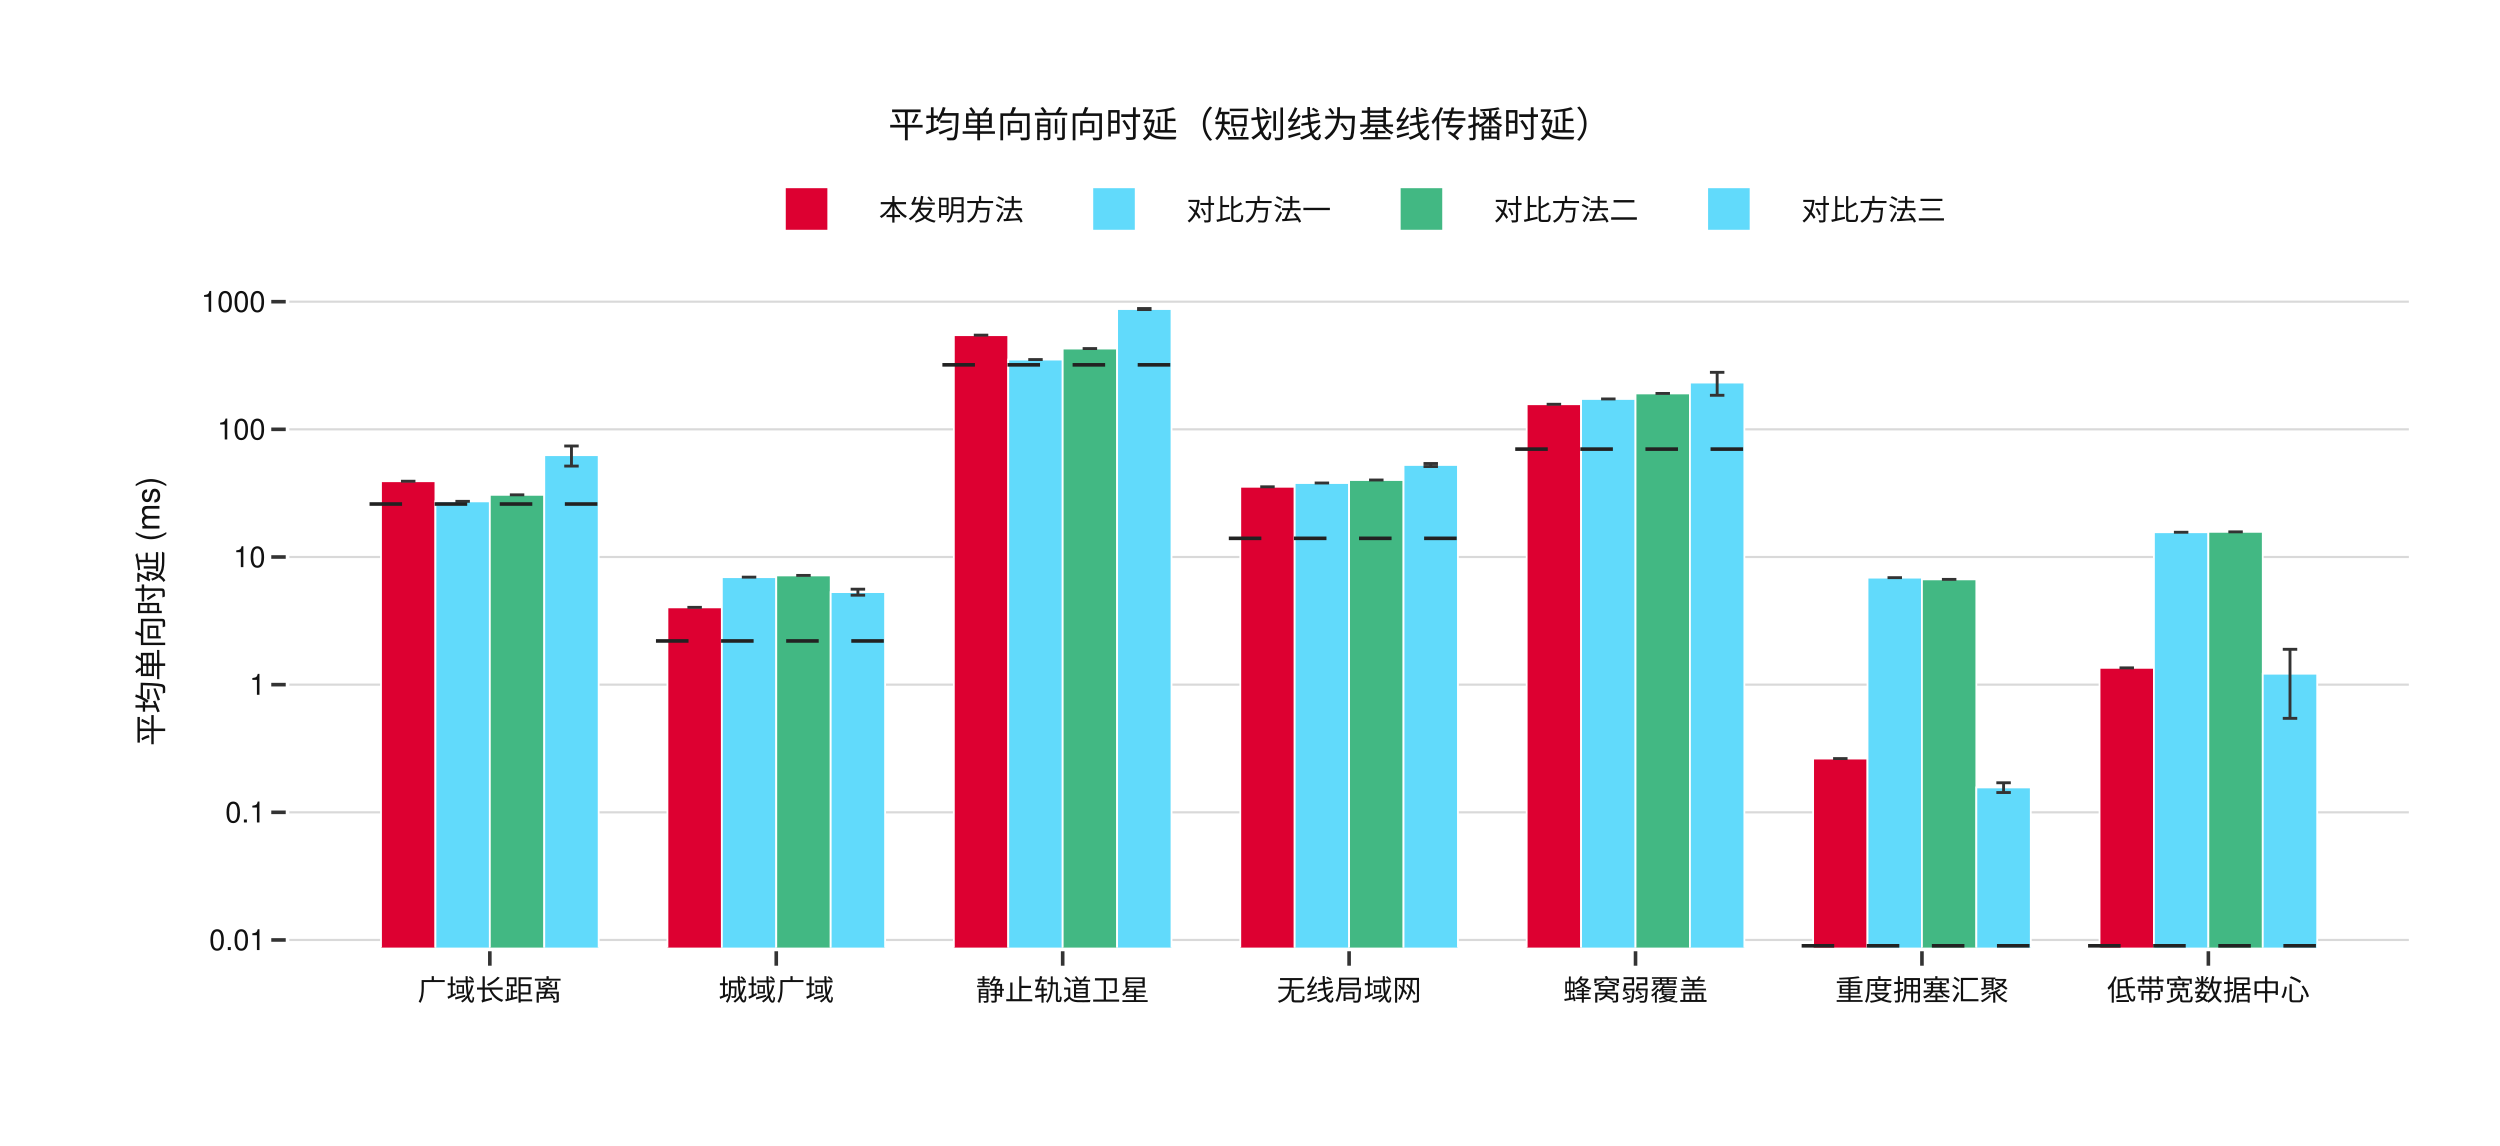
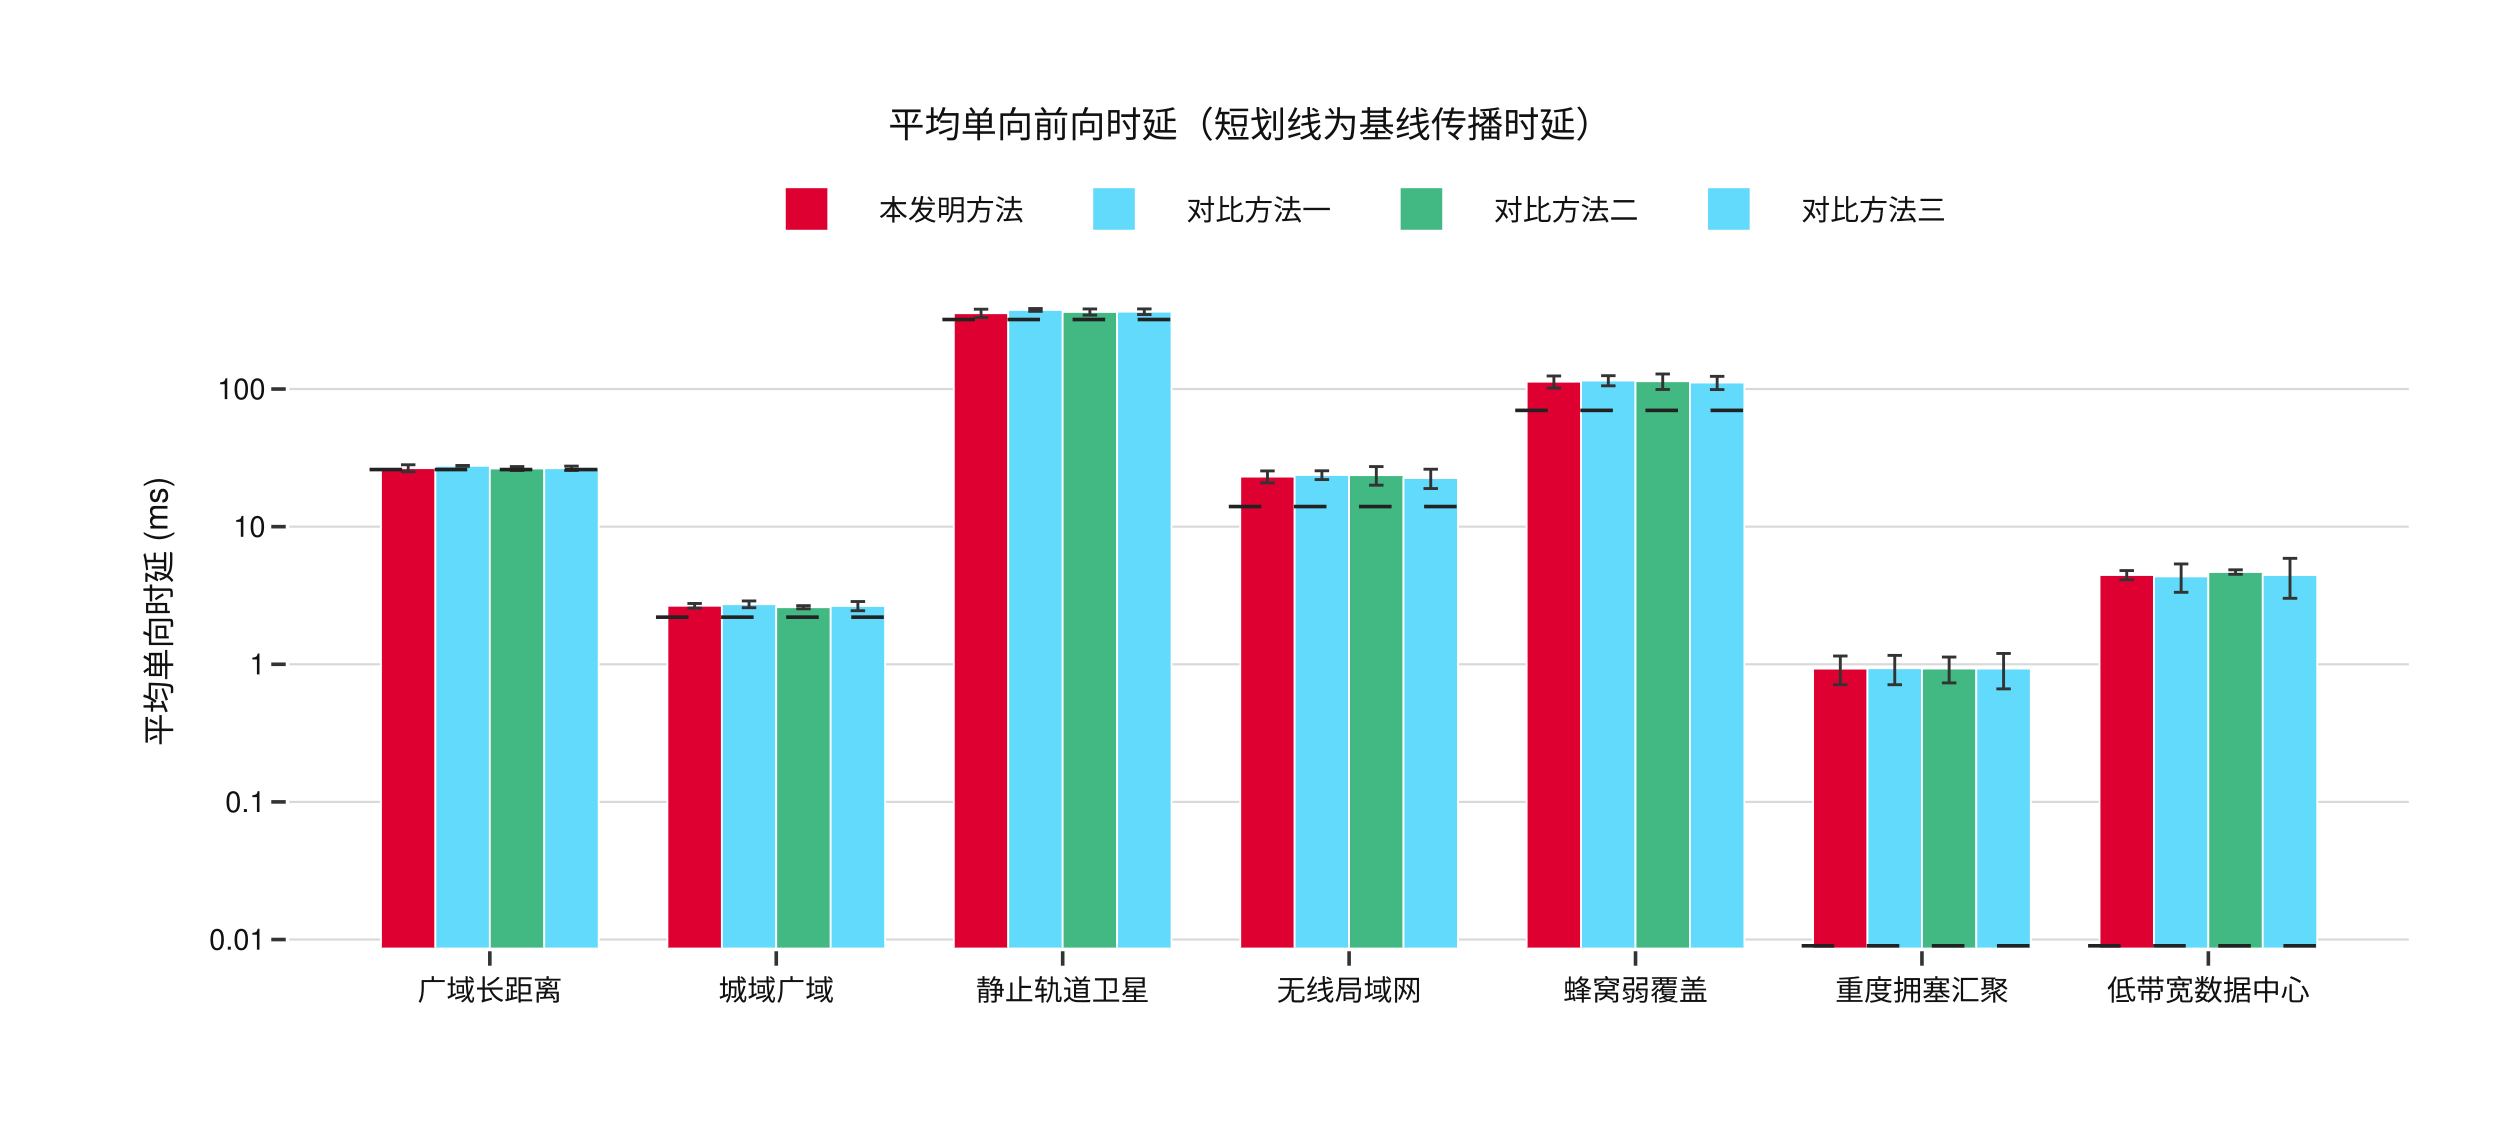
<svg xmlns="http://www.w3.org/2000/svg" class="main-svg" width="691.2pt" height="316.8pt" viewBox="0 0 691.2 316.8" style="">
  <rect x="0" y="0" width="691.2" height="316.8" style="fill: rgb(255, 255, 255); fill-opacity: 1;" />
-   <defs id="defs-b40670">
+   <defs id="defs-16327b">
    <g class="clips">
-       <clipPath id="clipb40670xyplot" class="plotclip">
+       <clipPath id="clip16327bxyplot" class="plotclip">
        <rect width="586" height="186" />
      </clipPath>
-       <clipPath class="axesclip" id="clipb40670x">
+       <clipPath class="axesclip" id="clip16327bx">
        <rect x="80" y="0" width="586" height="316.8" />
      </clipPath>
-       <clipPath class="axesclip" id="clipb40670y">
+       <clipPath class="axesclip" id="clip16327by">
        <rect x="0" y="76" width="691.2" height="186" />
      </clipPath>
-       <clipPath class="axesclip" id="clipb40670xy">
+       <clipPath class="axesclip" id="clip16327bxy">
        <rect x="80" y="76" width="586" height="186" />
      </clipPath>
    </g>
    <g class="gradients" />
    <g class="patterns" />
  </defs>
  <g class="bglayer" />
  <g class="layer-below">
    <g class="imagelayer" />
    <g class="shapelayer" />
  </g>
  <g class="cartesianlayer">
    <g class="subplot xy">
      <g class="layer-subplot">
        <g class="shapelayer" />
        <g class="imagelayer" />
      </g>
      <g class="minor-gridlayer">
        <g class="x" />
        <g class="y" />
      </g>
      <g class="gridlayer">
        <g class="x" />
        <g class="y">
-           <path class="ygrid crisp" transform="translate(0,259.88)" d="M80,0h586" style="stroke: rgb(217, 217, 217); stroke-opacity: 1; stroke-width: 0.6px;" />
-           <path class="ygrid crisp" transform="translate(0,224.59)" d="M80,0h586" style="stroke: rgb(217, 217, 217); stroke-opacity: 1; stroke-width: 0.6px;" />
-           <path class="ygrid crisp" transform="translate(0,189.29)" d="M80,0h586" style="stroke: rgb(217, 217, 217); stroke-opacity: 1; stroke-width: 0.6px;" />
-           <path class="ygrid crisp" transform="translate(0,154)" d="M80,0h586" style="stroke: rgb(217, 217, 217); stroke-opacity: 1; stroke-width: 0.6px;" />
-           <path class="ygrid crisp" transform="translate(0,118.7)" d="M80,0h586" style="stroke: rgb(217, 217, 217); stroke-opacity: 1; stroke-width: 0.6px;" />
-           <path class="ygrid crisp" transform="translate(0,83.41)" d="M80,0h586" style="stroke: rgb(217, 217, 217); stroke-opacity: 1; stroke-width: 0.6px;" />
+           <path class="ygrid crisp" transform="translate(0,259.76)" d="M80,0h586" style="stroke: rgb(217, 217, 217); stroke-opacity: 1; stroke-width: 0.6px;" />
+           <path class="ygrid crisp" transform="translate(0,221.71)" d="M80,0h586" style="stroke: rgb(217, 217, 217); stroke-opacity: 1; stroke-width: 0.6px;" />
+           <path class="ygrid crisp" transform="translate(0,183.66)" d="M80,0h586" style="stroke: rgb(217, 217, 217); stroke-opacity: 1; stroke-width: 0.6px;" />
+           <path class="ygrid crisp" transform="translate(0,145.61)" d="M80,0h586" style="stroke: rgb(217, 217, 217); stroke-opacity: 1; stroke-width: 0.6px;" />
+           <path class="ygrid crisp" transform="translate(0,107.56)" d="M80,0h586" style="stroke: rgb(217, 217, 217); stroke-opacity: 1; stroke-width: 0.6px;" />
        </g>
      </g>
      <g class="zerolinelayer" />
      <g class="layer-between">
        <g class="shapelayer" />
        <g class="imagelayer" />
      </g>
      <path class="xlines-below" />
      <path class="ylines-below" />
      <g class="overlines-below" />
      <g class="xaxislayer-below" />
      <g class="yaxislayer-below" />
      <g class="overaxes-below" />
      <g class="overplot">
-         <g class="xy" transform="translate(80,76)" clip-path="url(#clipb40670xyplot)">
+         <g class="xy" transform="translate(80,76)" clip-path="url(#clip16327bxyplot)">
          <g class="barlayer mlayer">
            <g class="trace bars" style="opacity: 1;">
              <g class="points">
                <g class="point">
-                   <path d="M25.34,1953V57.05H40.39V1953Z" style="vector-effect: none; opacity: 1; stroke-width: 0.5px; fill: rgb(221, 0, 49); fill-opacity: 1; stroke: rgb(255, 255, 255); stroke-opacity: 1;" />
-                 </g>
-                 <g class="point">
-                   <path d="M104.53,1953V91.92H119.58V1953Z" style="vector-effect: none; opacity: 1; stroke-width: 0.5px; fill: rgb(221, 0, 49); fill-opacity: 1; stroke: rgb(255, 255, 255); stroke-opacity: 1;" />
-                 </g>
-                 <g class="point">
-                   <path d="M183.72,1953V16.66H198.76V1953Z" style="vector-effect: none; opacity: 1; stroke-width: 0.5px; fill: rgb(221, 0, 49); fill-opacity: 1; stroke: rgb(255, 255, 255); stroke-opacity: 1;" />
-                 </g>
-                 <g class="point">
-                   <path d="M262.91,1953V58.59H277.95V1953Z" style="vector-effect: none; opacity: 1; stroke-width: 0.5px; fill: rgb(221, 0, 49); fill-opacity: 1; stroke: rgb(255, 255, 255); stroke-opacity: 1;" />
-                 </g>
-                 <g class="point">
-                   <path d="M342.1,1953V35.77H357.14V1953Z" style="vector-effect: none; opacity: 1; stroke-width: 0.5px; fill: rgb(221, 0, 49); fill-opacity: 1; stroke: rgb(255, 255, 255); stroke-opacity: 1;" />
-                 </g>
-                 <g class="point">
-                   <path d="M421.29,1953V133.73H436.33V1953Z" style="vector-effect: none; opacity: 1; stroke-width: 0.5px; fill: rgb(221, 0, 49); fill-opacity: 1; stroke: rgb(255, 255, 255); stroke-opacity: 1;" />
-                 </g>
-                 <g class="point">
-                   <path d="M500.48,1953V108.65H515.52V1953Z" style="vector-effect: none; opacity: 1; stroke-width: 0.5px; fill: rgb(221, 0, 49); fill-opacity: 1; stroke: rgb(255, 255, 255); stroke-opacity: 1;" />
-                 </g>
-               </g>
-               <g class="errorbar">
-                 <path class="yerror" d="M30.86,57.05h4m-2,0V57.05m-2,0h4" style="vector-effect: none; stroke-width: 0.8px; stroke: rgb(51, 51, 51); stroke-opacity: 1;" />
-               </g>
-               <g class="errorbar">
-                 <path class="yerror" d="M110.05,91.92h4m-2,0V91.92m-2,0h4" style="vector-effect: none; stroke-width: 0.8px; stroke: rgb(51, 51, 51); stroke-opacity: 1;" />
-               </g>
-               <g class="errorbar">
-                 <path class="yerror" d="M189.24,16.66h4m-2,0V16.66m-2,0h4" style="vector-effect: none; stroke-width: 0.8px; stroke: rgb(51, 51, 51); stroke-opacity: 1;" />
-               </g>
-               <g class="errorbar">
-                 <path class="yerror" d="M268.43,58.59h4m-2,0V58.59m-2,0h4" style="vector-effect: none; stroke-width: 0.8px; stroke: rgb(51, 51, 51); stroke-opacity: 1;" />
-               </g>
-               <g class="errorbar">
-                 <path class="yerror" d="M347.62,35.77h4m-2,0V35.77m-2,0h4" style="vector-effect: none; stroke-width: 0.8px; stroke: rgb(51, 51, 51); stroke-opacity: 1;" />
-               </g>
-               <g class="errorbar">
-                 <path class="yerror" d="M426.81,133.73h4m-2,0V133.73m-2,0h4" style="vector-effect: none; stroke-width: 0.8px; stroke: rgb(51, 51, 51); stroke-opacity: 1;" />
-               </g>
-               <g class="errorbar">
-                 <path class="yerror" d="M506,108.65h4m-2,0V108.65m-2,0h4" style="vector-effect: none; stroke-width: 0.8px; stroke: rgb(51, 51, 51); stroke-opacity: 1;" />
+                   <path d="M25.34,1953V53.44H40.39V1953Z" style="vector-effect: none; opacity: 1; stroke-width: 0.5px; fill: rgb(221, 0, 49); fill-opacity: 1; stroke: rgb(255, 255, 255); stroke-opacity: 1;" />
+                 </g>
+                 <g class="point">
+                   <path d="M104.53,1953V91.49H119.58V1953Z" style="vector-effect: none; opacity: 1; stroke-width: 0.5px; fill: rgb(221, 0, 49); fill-opacity: 1; stroke: rgb(255, 255, 255); stroke-opacity: 1;" />
+                 </g>
+                 <g class="point">
+                   <path d="M183.72,1953V10.6H198.76V1953Z" style="vector-effect: none; opacity: 1; stroke-width: 0.5px; fill: rgb(221, 0, 49); fill-opacity: 1; stroke: rgb(255, 255, 255); stroke-opacity: 1;" />
+                 </g>
+                 <g class="point">
+                   <path d="M262.91,1953V55.77H277.95V1953Z" style="vector-effect: none; opacity: 1; stroke-width: 0.5px; fill: rgb(221, 0, 49); fill-opacity: 1; stroke: rgb(255, 255, 255); stroke-opacity: 1;" />
+                 </g>
+                 <g class="point">
+                   <path d="M342.1,1953V29.54H357.14V1953Z" style="vector-effect: none; opacity: 1; stroke-width: 0.5px; fill: rgb(221, 0, 49); fill-opacity: 1; stroke: rgb(255, 255, 255); stroke-opacity: 1;" />
+                 </g>
+                 <g class="point">
+                   <path d="M421.29,1953V108.87H436.33V1953Z" style="vector-effect: none; opacity: 1; stroke-width: 0.5px; fill: rgb(221, 0, 49); fill-opacity: 1; stroke: rgb(255, 255, 255); stroke-opacity: 1;" />
+                 </g>
+                 <g class="point">
+                   <path d="M500.48,1953V82.98H515.52V1953Z" style="vector-effect: none; opacity: 1; stroke-width: 0.5px; fill: rgb(221, 0, 49); fill-opacity: 1; stroke: rgb(255, 255, 255); stroke-opacity: 1;" />
+                 </g>
+               </g>
+               <g class="errorbar">
+                 <path class="yerror" d="M30.86,52.5h4m-2,0V54.43m-2,0h4" style="vector-effect: none; stroke-width: 0.8px; stroke: rgb(51, 51, 51); stroke-opacity: 1;" />
+               </g>
+               <g class="errorbar">
+                 <path class="yerror" d="M110.05,90.85h4m-2,0V92.15m-2,0h4" style="vector-effect: none; stroke-width: 0.8px; stroke: rgb(51, 51, 51); stroke-opacity: 1;" />
+               </g>
+               <g class="errorbar">
+                 <path class="yerror" d="M189.24,9.49h4m-2,0V11.79m-2,0h4" style="vector-effect: none; stroke-width: 0.8px; stroke: rgb(51, 51, 51); stroke-opacity: 1;" />
+               </g>
+               <g class="errorbar">
+                 <path class="yerror" d="M268.43,54.2h4m-2,0V57.5m-2,0h4" style="vector-effect: none; stroke-width: 0.8px; stroke: rgb(51, 51, 51); stroke-opacity: 1;" />
+               </g>
+               <g class="errorbar">
+                 <path class="yerror" d="M347.62,27.95h4m-2,0V31.3m-2,0h4" style="vector-effect: none; stroke-width: 0.8px; stroke: rgb(51, 51, 51); stroke-opacity: 1;" />
+               </g>
+               <g class="errorbar">
+                 <path class="yerror" d="M426.81,105.37h4m-2,0V113.3m-2,0h4" style="vector-effect: none; stroke-width: 0.8px; stroke: rgb(51, 51, 51); stroke-opacity: 1;" />
+               </g>
+               <g class="errorbar">
+                 <path class="yerror" d="M506,81.75h4m-2,0V84.3m-2,0h4" style="vector-effect: none; stroke-width: 0.8px; stroke: rgb(51, 51, 51); stroke-opacity: 1;" />
              </g>
            </g>
            <g class="trace bars" style="opacity: 1;">
              <g class="points">
                <g class="point">
-                   <path d="M40.39,1953V62.61H55.43V1953Z" style="vector-effect: none; opacity: 1; stroke-width: 0.5px; fill: rgb(97, 218, 251); fill-opacity: 1; stroke: rgb(255, 255, 255); stroke-opacity: 1;" />
-                 </g>
-                 <g class="point">
-                   <path d="M119.58,1953V83.57H134.62V1953Z" style="vector-effect: none; opacity: 1; stroke-width: 0.5px; fill: rgb(97, 218, 251); fill-opacity: 1; stroke: rgb(255, 255, 255); stroke-opacity: 1;" />
-                 </g>
-                 <g class="point">
-                   <path d="M198.76,1953V23.41H213.81V1953Z" style="vector-effect: none; opacity: 1; stroke-width: 0.5px; fill: rgb(97, 218, 251); fill-opacity: 1; stroke: rgb(255, 255, 255); stroke-opacity: 1;" />
-                 </g>
-                 <g class="point">
-                   <path d="M277.95,1953V57.54H293V1953Z" style="vector-effect: none; opacity: 1; stroke-width: 0.5px; fill: rgb(97, 218, 251); fill-opacity: 1; stroke: rgb(255, 255, 255); stroke-opacity: 1;" />
-                 </g>
-                 <g class="point">
-                   <path d="M357.14,1953V34.3H372.19V1953Z" style="vector-effect: none; opacity: 1; stroke-width: 0.5px; fill: rgb(97, 218, 251); fill-opacity: 1; stroke: rgb(255, 255, 255); stroke-opacity: 1;" />
-                 </g>
-                 <g class="point">
-                   <path d="M436.33,1953V83.71H451.38V1953Z" style="vector-effect: none; opacity: 1; stroke-width: 0.5px; fill: rgb(97, 218, 251); fill-opacity: 1; stroke: rgb(255, 255, 255); stroke-opacity: 1;" />
-                 </g>
-                 <g class="point">
-                   <path d="M515.52,1953V71.16H530.57V1953Z" style="vector-effect: none; opacity: 1; stroke-width: 0.5px; fill: rgb(97, 218, 251); fill-opacity: 1; stroke: rgb(255, 255, 255); stroke-opacity: 1;" />
-                 </g>
-               </g>
-               <g class="errorbar">
-                 <path class="yerror" d="M45.91,62.61h4m-2,0V62.61m-2,0h4" style="vector-effect: none; stroke-width: 0.8px; stroke: rgb(51, 51, 51); stroke-opacity: 1;" />
-               </g>
-               <g class="errorbar">
-                 <path class="yerror" d="M125.1,83.57h4m-2,0V83.57m-2,0h4" style="vector-effect: none; stroke-width: 0.8px; stroke: rgb(51, 51, 51); stroke-opacity: 1;" />
-               </g>
-               <g class="errorbar">
-                 <path class="yerror" d="M204.29,23.41h4m-2,0V23.41m-2,0h4" style="vector-effect: none; stroke-width: 0.8px; stroke: rgb(51, 51, 51); stroke-opacity: 1;" />
-               </g>
-               <g class="errorbar">
-                 <path class="yerror" d="M283.48,57.54h4m-2,0V57.54m-2,0h4" style="vector-effect: none; stroke-width: 0.8px; stroke: rgb(51, 51, 51); stroke-opacity: 1;" />
-               </g>
-               <g class="errorbar">
-                 <path class="yerror" d="M362.67,34.3h4m-2,0V34.3m-2,0h4" style="vector-effect: none; stroke-width: 0.8px; stroke: rgb(51, 51, 51); stroke-opacity: 1;" />
-               </g>
-               <g class="errorbar">
-                 <path class="yerror" d="M441.86,83.71h4m-2,0V83.71m-2,0h4" style="vector-effect: none; stroke-width: 0.8px; stroke: rgb(51, 51, 51); stroke-opacity: 1;" />
-               </g>
-               <g class="errorbar">
-                 <path class="yerror" d="M521.04,71.16h4m-2,0V71.16m-2,0h4" style="vector-effect: none; stroke-width: 0.8px; stroke: rgb(51, 51, 51); stroke-opacity: 1;" />
+                   <path d="M40.39,1953V52.8H55.43V1953Z" style="vector-effect: none; opacity: 1; stroke-width: 0.5px; fill: rgb(97, 218, 251); fill-opacity: 1; stroke: rgb(255, 255, 255); stroke-opacity: 1;" />
+                 </g>
+                 <g class="point">
+                   <path d="M119.58,1953V91.06H134.62V1953Z" style="vector-effect: none; opacity: 1; stroke-width: 0.5px; fill: rgb(97, 218, 251); fill-opacity: 1; stroke: rgb(255, 255, 255); stroke-opacity: 1;" />
+                 </g>
+                 <g class="point">
+                   <path d="M198.76,1953V9.69H213.81V1953Z" style="vector-effect: none; opacity: 1; stroke-width: 0.5px; fill: rgb(97, 218, 251); fill-opacity: 1; stroke: rgb(255, 255, 255); stroke-opacity: 1;" />
+                 </g>
+                 <g class="point">
+                   <path d="M277.95,1953V55.33H293V1953Z" style="vector-effect: none; opacity: 1; stroke-width: 0.5px; fill: rgb(97, 218, 251); fill-opacity: 1; stroke: rgb(255, 255, 255); stroke-opacity: 1;" />
+                 </g>
+                 <g class="point">
+                   <path d="M357.14,1953V29.21H372.19V1953Z" style="vector-effect: none; opacity: 1; stroke-width: 0.5px; fill: rgb(97, 218, 251); fill-opacity: 1; stroke: rgb(255, 255, 255); stroke-opacity: 1;" />
+                 </g>
+                 <g class="point">
+                   <path d="M436.33,1953V108.76H451.38V1953Z" style="vector-effect: none; opacity: 1; stroke-width: 0.5px; fill: rgb(97, 218, 251); fill-opacity: 1; stroke: rgb(255, 255, 255); stroke-opacity: 1;" />
+                 </g>
+                 <g class="point">
+                   <path d="M515.52,1953V83.38H530.57V1953Z" style="vector-effect: none; opacity: 1; stroke-width: 0.5px; fill: rgb(97, 218, 251); fill-opacity: 1; stroke: rgb(255, 255, 255); stroke-opacity: 1;" />
+                 </g>
+               </g>
+               <g class="errorbar">
+                 <path class="yerror" d="M45.91,52.69h4m-2,0V52.92m-2,0h4" style="vector-effect: none; stroke-width: 0.8px; stroke: rgb(51, 51, 51); stroke-opacity: 1;" />
+               </g>
+               <g class="errorbar">
+                 <path class="yerror" d="M125.1,90.15h4m-2,0V92.02m-2,0h4" style="vector-effect: none; stroke-width: 0.8px; stroke: rgb(51, 51, 51); stroke-opacity: 1;" />
+               </g>
+               <g class="errorbar">
+                 <path class="yerror" d="M204.29,9.3h4m-2,0V10.08m-2,0h4" style="vector-effect: none; stroke-width: 0.8px; stroke: rgb(51, 51, 51); stroke-opacity: 1;" />
+               </g>
+               <g class="errorbar">
+                 <path class="yerror" d="M283.48,54.16h4m-2,0V56.59m-2,0h4" style="vector-effect: none; stroke-width: 0.8px; stroke: rgb(51, 51, 51); stroke-opacity: 1;" />
+               </g>
+               <g class="errorbar">
+                 <path class="yerror" d="M362.67,27.87h4m-2,0V30.67m-2,0h4" style="vector-effect: none; stroke-width: 0.8px; stroke: rgb(51, 51, 51); stroke-opacity: 1;" />
+               </g>
+               <g class="errorbar">
+                 <path class="yerror" d="M441.86,105.2h4m-2,0V113.31m-2,0h4" style="vector-effect: none; stroke-width: 0.8px; stroke: rgb(51, 51, 51); stroke-opacity: 1;" />
+               </g>
+               <g class="errorbar">
+                 <path class="yerror" d="M521.04,79.92h4m-2,0V87.76m-2,0h4" style="vector-effect: none; stroke-width: 0.8px; stroke: rgb(51, 51, 51); stroke-opacity: 1;" />
              </g>
            </g>
            <g class="trace bars" style="opacity: 1;">
              <g class="points">
                <g class="point">
-                   <path d="M55.43,1953V60.81H70.48V1953Z" style="vector-effect: none; opacity: 1; stroke-width: 0.5px; fill: rgb(66, 184, 131); fill-opacity: 1; stroke: rgb(255, 255, 255); stroke-opacity: 1;" />
-                 </g>
-                 <g class="point">
-                   <path d="M134.62,1953V83.09H149.67V1953Z" style="vector-effect: none; opacity: 1; stroke-width: 0.5px; fill: rgb(66, 184, 131); fill-opacity: 1; stroke: rgb(255, 255, 255); stroke-opacity: 1;" />
-                 </g>
-                 <g class="point">
-                   <path d="M213.81,1953V20.37H228.86V1953Z" style="vector-effect: none; opacity: 1; stroke-width: 0.5px; fill: rgb(66, 184, 131); fill-opacity: 1; stroke: rgb(255, 255, 255); stroke-opacity: 1;" />
-                 </g>
-                 <g class="point">
-                   <path d="M293,1953V56.71H308.05V1953Z" style="vector-effect: none; opacity: 1; stroke-width: 0.5px; fill: rgb(66, 184, 131); fill-opacity: 1; stroke: rgb(255, 255, 255); stroke-opacity: 1;" />
-                 </g>
-                 <g class="point">
-                   <path d="M372.19,1953V32.78H387.24V1953Z" style="vector-effect: none; opacity: 1; stroke-width: 0.5px; fill: rgb(66, 184, 131); fill-opacity: 1; stroke: rgb(255, 255, 255); stroke-opacity: 1;" />
-                 </g>
-                 <g class="point">
-                   <path d="M451.38,1953V84.19H466.42V1953Z" style="vector-effect: none; opacity: 1; stroke-width: 0.5px; fill: rgb(66, 184, 131); fill-opacity: 1; stroke: rgb(255, 255, 255); stroke-opacity: 1;" />
-                 </g>
-                 <g class="point">
-                   <path d="M530.57,1953V71.05H545.61V1953Z" style="vector-effect: none; opacity: 1; stroke-width: 0.5px; fill: rgb(66, 184, 131); fill-opacity: 1; stroke: rgb(255, 255, 255); stroke-opacity: 1;" />
-                 </g>
-               </g>
-               <g class="errorbar">
-                 <path class="yerror" d="M60.96,60.81h4m-2,0V60.81m-2,0h4" style="vector-effect: none; stroke-width: 0.8px; stroke: rgb(51, 51, 51); stroke-opacity: 1;" />
-               </g>
-               <g class="errorbar">
-                 <path class="yerror" d="M140.14,83.09h4m-2,0V83.09m-2,0h4" style="vector-effect: none; stroke-width: 0.8px; stroke: rgb(51, 51, 51); stroke-opacity: 1;" />
-               </g>
-               <g class="errorbar">
-                 <path class="yerror" d="M219.33,20.37h4m-2,0V20.37m-2,0h4" style="vector-effect: none; stroke-width: 0.8px; stroke: rgb(51, 51, 51); stroke-opacity: 1;" />
-               </g>
-               <g class="errorbar">
-                 <path class="yerror" d="M298.52,56.71h4m-2,0V56.71m-2,0h4" style="vector-effect: none; stroke-width: 0.8px; stroke: rgb(51, 51, 51); stroke-opacity: 1;" />
-               </g>
-               <g class="errorbar">
-                 <path class="yerror" d="M377.71,32.78h4m-2,0V32.78m-2,0h4" style="vector-effect: none; stroke-width: 0.8px; stroke: rgb(51, 51, 51); stroke-opacity: 1;" />
-               </g>
-               <g class="errorbar">
-                 <path class="yerror" d="M456.9,84.19h4m-2,0V84.19m-2,0h4" style="vector-effect: none; stroke-width: 0.8px; stroke: rgb(51, 51, 51); stroke-opacity: 1;" />
-               </g>
-               <g class="errorbar">
-                 <path class="yerror" d="M536.09,71.05h4m-2,0V71.05m-2,0h4" style="vector-effect: none; stroke-width: 0.8px; stroke: rgb(51, 51, 51); stroke-opacity: 1;" />
+                   <path d="M55.43,1953V53.53H70.48V1953Z" style="vector-effect: none; opacity: 1; stroke-width: 0.5px; fill: rgb(66, 184, 131); fill-opacity: 1; stroke: rgb(255, 255, 255); stroke-opacity: 1;" />
+                 </g>
+                 <g class="point">
+                   <path d="M134.62,1953V91.89H149.67V1953Z" style="vector-effect: none; opacity: 1; stroke-width: 0.5px; fill: rgb(66, 184, 131); fill-opacity: 1; stroke: rgb(255, 255, 255); stroke-opacity: 1;" />
+                 </g>
+                 <g class="point">
+                   <path d="M213.81,1953V10.25H228.86V1953Z" style="vector-effect: none; opacity: 1; stroke-width: 0.5px; fill: rgb(66, 184, 131); fill-opacity: 1; stroke: rgb(255, 255, 255); stroke-opacity: 1;" />
+                 </g>
+                 <g class="point">
+                   <path d="M293,1953V55.37H308.05V1953Z" style="vector-effect: none; opacity: 1; stroke-width: 0.5px; fill: rgb(66, 184, 131); fill-opacity: 1; stroke: rgb(255, 255, 255); stroke-opacity: 1;" />
+                 </g>
+                 <g class="point">
+                   <path d="M372.19,1953V29.4H387.24V1953Z" style="vector-effect: none; opacity: 1; stroke-width: 0.5px; fill: rgb(66, 184, 131); fill-opacity: 1; stroke: rgb(255, 255, 255); stroke-opacity: 1;" />
+                 </g>
+                 <g class="point">
+                   <path d="M451.38,1953V108.85H466.42V1953Z" style="vector-effect: none; opacity: 1; stroke-width: 0.5px; fill: rgb(66, 184, 131); fill-opacity: 1; stroke: rgb(255, 255, 255); stroke-opacity: 1;" />
+                 </g>
+                 <g class="point">
+                   <path d="M530.57,1953V82.15H545.61V1953Z" style="vector-effect: none; opacity: 1; stroke-width: 0.5px; fill: rgb(66, 184, 131); fill-opacity: 1; stroke: rgb(255, 255, 255); stroke-opacity: 1;" />
+                 </g>
+               </g>
+               <g class="errorbar">
+                 <path class="yerror" d="M60.96,52.99h4m-2,0V54.1m-2,0h4" style="vector-effect: none; stroke-width: 0.8px; stroke: rgb(51, 51, 51); stroke-opacity: 1;" />
+               </g>
+               <g class="errorbar">
+                 <path class="yerror" d="M140.14,91.45h4m-2,0V92.33m-2,0h4" style="vector-effect: none; stroke-width: 0.8px; stroke: rgb(51, 51, 51); stroke-opacity: 1;" />
+               </g>
+               <g class="errorbar">
+                 <path class="yerror" d="M219.33,9.42h4m-2,0V11.13m-2,0h4" style="vector-effect: none; stroke-width: 0.8px; stroke: rgb(51, 51, 51); stroke-opacity: 1;" />
+               </g>
+               <g class="errorbar">
+                 <path class="yerror" d="M298.52,53h4m-2,0V58.14m-2,0h4" style="vector-effect: none; stroke-width: 0.8px; stroke: rgb(51, 51, 51); stroke-opacity: 1;" />
+               </g>
+               <g class="errorbar">
+                 <path class="yerror" d="M377.71,27.4h4m-2,0V31.68m-2,0h4" style="vector-effect: none; stroke-width: 0.8px; stroke: rgb(51, 51, 51); stroke-opacity: 1;" />
+               </g>
+               <g class="errorbar">
+                 <path class="yerror" d="M456.9,105.66h4m-2,0V112.81m-2,0h4" style="vector-effect: none; stroke-width: 0.8px; stroke: rgb(51, 51, 51); stroke-opacity: 1;" />
+               </g>
+               <g class="errorbar">
+                 <path class="yerror" d="M536.09,81.54h4m-2,0V82.78m-2,0h4" style="vector-effect: none; stroke-width: 0.8px; stroke: rgb(51, 51, 51); stroke-opacity: 1;" />
              </g>
            </g>
            <g class="trace bars" style="opacity: 1;">
              <g class="points">
                <g class="point">
-                   <path d="M70.48,1953V49.84H85.52V1953Z" style="vector-effect: none; opacity: 1; stroke-width: 0.5px; fill: rgb(97, 218, 251); fill-opacity: 1; stroke: rgb(255, 255, 255); stroke-opacity: 1;" />
-                 </g>
-                 <g class="point">
-                   <path d="M149.67,1953V87.71H164.71V1953Z" style="vector-effect: none; opacity: 1; stroke-width: 0.5px; fill: rgb(97, 218, 251); fill-opacity: 1; stroke: rgb(255, 255, 255); stroke-opacity: 1;" />
-                 </g>
-                 <g class="point">
-                   <path d="M228.86,1953V9.45H243.9V1953Z" style="vector-effect: none; opacity: 1; stroke-width: 0.5px; fill: rgb(97, 218, 251); fill-opacity: 1; stroke: rgb(255, 255, 255); stroke-opacity: 1;" />
-                 </g>
-                 <g class="point">
-                   <path d="M308.05,1953V52.56H323.09V1953Z" style="vector-effect: none; opacity: 1; stroke-width: 0.5px; fill: rgb(97, 218, 251); fill-opacity: 1; stroke: rgb(255, 255, 255); stroke-opacity: 1;" />
+                   <path d="M70.48,1953V53.46H85.52V1953Z" style="vector-effect: none; opacity: 1; stroke-width: 0.5px; fill: rgb(97, 218, 251); fill-opacity: 1; stroke: rgb(255, 255, 255); stroke-opacity: 1;" />
+                 </g>
+                 <g class="point">
+                   <path d="M149.67,1953V91.53H164.71V1953Z" style="vector-effect: none; opacity: 1; stroke-width: 0.5px; fill: rgb(97, 218, 251); fill-opacity: 1; stroke: rgb(255, 255, 255); stroke-opacity: 1;" />
+                 </g>
+                 <g class="point">
+                   <path d="M228.86,1953V10.17H243.9V1953Z" style="vector-effect: none; opacity: 1; stroke-width: 0.5px; fill: rgb(97, 218, 251); fill-opacity: 1; stroke: rgb(255, 255, 255); stroke-opacity: 1;" />
+                 </g>
+                 <g class="point">
+                   <path d="M308.05,1953V56.19H323.09V1953Z" style="vector-effect: none; opacity: 1; stroke-width: 0.5px; fill: rgb(97, 218, 251); fill-opacity: 1; stroke: rgb(255, 255, 255); stroke-opacity: 1;" />
                </g>
                <g class="point">
                  <path d="M387.24,1953V29.78H402.28V1953Z" style="vector-effect: none; opacity: 1; stroke-width: 0.5px; fill: rgb(97, 218, 251); fill-opacity: 1; stroke: rgb(255, 255, 255); stroke-opacity: 1;" />
                </g>
                <g class="point">
-                   <path d="M466.42,1953V141.71H481.47V1953Z" style="vector-effect: none; opacity: 1; stroke-width: 0.5px; fill: rgb(97, 218, 251); fill-opacity: 1; stroke: rgb(255, 255, 255); stroke-opacity: 1;" />
-                 </g>
-                 <g class="point">
-                   <path d="M545.61,1953V110.27H560.66V1953Z" style="vector-effect: none; opacity: 1; stroke-width: 0.5px; fill: rgb(97, 218, 251); fill-opacity: 1; stroke: rgb(255, 255, 255); stroke-opacity: 1;" />
-                 </g>
-               </g>
-               <g class="errorbar">
-                 <path class="yerror" d="M76,47.31h4m-2,0V52.86m-2,0h4" style="vector-effect: none; stroke-width: 0.8px; stroke: rgb(51, 51, 51); stroke-opacity: 1;" />
-               </g>
-               <g class="errorbar">
-                 <path class="yerror" d="M155.19,86.9h4m-2,0V88.56m-2,0h4" style="vector-effect: none; stroke-width: 0.8px; stroke: rgb(51, 51, 51); stroke-opacity: 1;" />
-               </g>
-               <g class="errorbar">
-                 <path class="yerror" d="M234.38,9.3h4m-2,0V9.59m-2,0h4" style="vector-effect: none; stroke-width: 0.8px; stroke: rgb(51, 51, 51); stroke-opacity: 1;" />
-               </g>
-               <g class="errorbar">
-                 <path class="yerror" d="M313.57,52.15h4m-2,0V52.99m-2,0h4" style="vector-effect: none; stroke-width: 0.8px; stroke: rgb(51, 51, 51); stroke-opacity: 1;" />
-               </g>
-               <g class="errorbar">
-                 <path class="yerror" d="M392.76,26.94h4m-2,0V33.29m-2,0h4" style="vector-effect: none; stroke-width: 0.8px; stroke: rgb(51, 51, 51); stroke-opacity: 1;" />
-               </g>
-               <g class="errorbar">
-                 <path class="yerror" d="M471.95,140.42h4m-2,0V143.12m-2,0h4" style="vector-effect: none; stroke-width: 0.8px; stroke: rgb(51, 51, 51); stroke-opacity: 1;" />
-               </g>
-               <g class="errorbar">
-                 <path class="yerror" d="M551.14,103.52h4m-2,0V122.61m-2,0h4" style="vector-effect: none; stroke-width: 0.8px; stroke: rgb(51, 51, 51); stroke-opacity: 1;" />
+                   <path d="M466.42,1953V108.85H481.47V1953Z" style="vector-effect: none; opacity: 1; stroke-width: 0.5px; fill: rgb(97, 218, 251); fill-opacity: 1; stroke: rgb(255, 255, 255); stroke-opacity: 1;" />
+                 </g>
+                 <g class="point">
+                   <path d="M545.61,1953V82.99H560.66V1953Z" style="vector-effect: none; opacity: 1; stroke-width: 0.5px; fill: rgb(97, 218, 251); fill-opacity: 1; stroke: rgb(255, 255, 255); stroke-opacity: 1;" />
+                 </g>
+               </g>
+               <g class="errorbar">
+                 <path class="yerror" d="M76,52.87h4m-2,0V54.07m-2,0h4" style="vector-effect: none; stroke-width: 0.8px; stroke: rgb(51, 51, 51); stroke-opacity: 1;" />
+               </g>
+               <g class="errorbar">
+                 <path class="yerror" d="M155.19,90.31h4m-2,0V92.85m-2,0h4" style="vector-effect: none; stroke-width: 0.8px; stroke: rgb(51, 51, 51); stroke-opacity: 1;" />
+               </g>
+               <g class="errorbar">
+                 <path class="yerror" d="M234.38,9.41h4m-2,0V10.96m-2,0h4" style="vector-effect: none; stroke-width: 0.8px; stroke: rgb(51, 51, 51); stroke-opacity: 1;" />
+               </g>
+               <g class="errorbar">
+                 <path class="yerror" d="M313.57,53.73h4m-2,0V59.07m-2,0h4" style="vector-effect: none; stroke-width: 0.8px; stroke: rgb(51, 51, 51); stroke-opacity: 1;" />
+               </g>
+               <g class="errorbar">
+                 <path class="yerror" d="M392.76,28.05h4m-2,0V31.71m-2,0h4" style="vector-effect: none; stroke-width: 0.8px; stroke: rgb(51, 51, 51); stroke-opacity: 1;" />
+               </g>
+               <g class="errorbar">
+                 <path class="yerror" d="M471.95,104.67h4m-2,0V114.46m-2,0h4" style="vector-effect: none; stroke-width: 0.8px; stroke: rgb(51, 51, 51); stroke-opacity: 1;" />
+               </g>
+               <g class="errorbar">
+                 <path class="yerror" d="M551.14,78.37h4m-2,0V89.42m-2,0h4" style="vector-effect: none; stroke-width: 0.8px; stroke: rgb(51, 51, 51); stroke-opacity: 1;" />
              </g>
            </g>
          </g>
        </g>
      </g>
      <g class="zerolinelayer-above" />
      <path class="xlines-above crisp" d="" style="fill: none; stroke-width: 1px; stroke: rgb(0, 0, 0); stroke-opacity: 0;" />
      <path class="ylines-above crisp" d="" style="fill: none; stroke-width: 1px; stroke: rgb(0, 0, 0); stroke-opacity: 0;" />
      <g class="overlines-above" />
      <g class="xaxislayer-above">
        <path class="xtick ticks crisp" d="M0,263v4" transform="translate(135.43,0)" style="stroke: rgb(51, 51, 51); stroke-opacity: 1; stroke-width: 1px;" />
        <path class="xtick ticks crisp" d="M0,263v4" transform="translate(214.62,0)" style="stroke: rgb(51, 51, 51); stroke-opacity: 1; stroke-width: 1px;" />
        <path class="xtick ticks crisp" d="M0,263v4" transform="translate(293.81,0)" style="stroke: rgb(51, 51, 51); stroke-opacity: 1; stroke-width: 1px;" />
        <path class="xtick ticks crisp" d="M0,263v4" transform="translate(373,0)" style="stroke: rgb(51, 51, 51); stroke-opacity: 1; stroke-width: 1px;" />
        <path class="xtick ticks crisp" d="M0,263v4" transform="translate(452.19,0)" style="stroke: rgb(51, 51, 51); stroke-opacity: 1; stroke-width: 1px;" />
        <path class="xtick ticks crisp" d="M0,263v4" transform="translate(531.38,0)" style="stroke: rgb(51, 51, 51); stroke-opacity: 1; stroke-width: 1px;" />
        <path class="xtick ticks crisp" d="M0,263v4" transform="translate(610.57,0)" style="stroke: rgb(51, 51, 51); stroke-opacity: 1; stroke-width: 1px;" />
        <g class="xtick">
          <text text-anchor="middle" x="0" y="276.6" transform="translate(135.43,0)" style="font-family: Helvetica, Arial, 'Helvetica Neue', 'DejaVu Sans', 'PingFang SC', 'Songti SC', 'Hiragino Sans GB', 'Microsoft YaHei', sans-serif; font-size: 8px; fill: rgb(17, 17, 17); fill-opacity: 1; white-space: pre;">广域长距离</text>
        </g>
        <g class="xtick">
          <text text-anchor="middle" x="0" y="276.6" style="font-family: Helvetica, Arial, 'Helvetica Neue', 'DejaVu Sans', 'PingFang SC', 'Songti SC', 'Hiragino Sans GB', 'Microsoft YaHei', sans-serif; font-size: 8px; fill: rgb(17, 17, 17); fill-opacity: 1; white-space: pre;" transform="translate(214.62,0)">城域广域</text>
        </g>
        <g class="xtick">
          <text text-anchor="middle" x="0" y="276.6" style="font-family: Helvetica, Arial, 'Helvetica Neue', 'DejaVu Sans', 'PingFang SC', 'Songti SC', 'Hiragino Sans GB', 'Microsoft YaHei', sans-serif; font-size: 8px; fill: rgb(17, 17, 17); fill-opacity: 1; white-space: pre;" transform="translate(293.81,0)">静止轨道卫星</text>
        </g>
        <g class="xtick">
          <text text-anchor="middle" x="0" y="276.6" style="font-family: Helvetica, Arial, 'Helvetica Neue', 'DejaVu Sans', 'PingFang SC', 'Songti SC', 'Hiragino Sans GB', 'Microsoft YaHei', sans-serif; font-size: 8px; fill: rgb(17, 17, 17); fill-opacity: 1; white-space: pre;" transform="translate(373,0)">无线局域网</text>
        </g>
        <g class="xtick">
          <text text-anchor="middle" x="0" y="276.6" style="font-family: Helvetica, Arial, 'Helvetica Neue', 'DejaVu Sans', 'PingFang SC', 'Songti SC', 'Hiragino Sans GB', 'Microsoft YaHei', sans-serif; font-size: 8px; fill: rgb(17, 17, 17); fill-opacity: 1; white-space: pre;" transform="translate(452.19,0)">蜂窝弱覆盖</text>
        </g>
        <g class="xtick">
          <text text-anchor="middle" x="0" y="276.6" style="font-family: Helvetica, Arial, 'Helvetica Neue', 'DejaVu Sans', 'PingFang SC', 'Songti SC', 'Hiragino Sans GB', 'Microsoft YaHei', sans-serif; font-size: 8px; fill: rgb(17, 17, 17); fill-opacity: 1; white-space: pre;" transform="translate(531.38,0)">重度拥塞汇聚</text>
        </g>
        <g class="xtick">
          <text text-anchor="middle" x="0" y="276.6" style="font-family: Helvetica, Arial, 'Helvetica Neue', 'DejaVu Sans', 'PingFang SC', 'Songti SC', 'Hiragino Sans GB', 'Microsoft YaHei', sans-serif; font-size: 8px; fill: rgb(17, 17, 17); fill-opacity: 1; white-space: pre;" transform="translate(610.57,0)">低带宽数据中心</text>
        </g>
      </g>
      <g class="yaxislayer-above">
-         <path class="ytick ticks crisp" d="M79,0h-4" transform="translate(0,259.88)" style="stroke: rgb(51, 51, 51); stroke-opacity: 1; stroke-width: 1px;" />
-         <path class="ytick ticks crisp" d="M79,0h-4" transform="translate(0,224.59)" style="stroke: rgb(51, 51, 51); stroke-opacity: 1; stroke-width: 1px;" />
-         <path class="ytick ticks crisp" d="M79,0h-4" transform="translate(0,189.29)" style="stroke: rgb(51, 51, 51); stroke-opacity: 1; stroke-width: 1px;" />
-         <path class="ytick ticks crisp" d="M79,0h-4" transform="translate(0,154)" style="stroke: rgb(51, 51, 51); stroke-opacity: 1; stroke-width: 1px;" />
-         <path class="ytick ticks crisp" d="M79,0h-4" transform="translate(0,118.7)" style="stroke: rgb(51, 51, 51); stroke-opacity: 1; stroke-width: 1px;" />
-         <path class="ytick ticks crisp" d="M79,0h-4" transform="translate(0,83.41)" style="stroke: rgb(51, 51, 51); stroke-opacity: 1; stroke-width: 1px;" />
+         <path class="ytick ticks crisp" d="M79,0h-4" transform="translate(0,259.76)" style="stroke: rgb(51, 51, 51); stroke-opacity: 1; stroke-width: 1px;" />
+         <path class="ytick ticks crisp" d="M79,0h-4" transform="translate(0,221.71)" style="stroke: rgb(51, 51, 51); stroke-opacity: 1; stroke-width: 1px;" />
+         <path class="ytick ticks crisp" d="M79,0h-4" transform="translate(0,183.66)" style="stroke: rgb(51, 51, 51); stroke-opacity: 1; stroke-width: 1px;" />
+         <path class="ytick ticks crisp" d="M79,0h-4" transform="translate(0,145.61)" style="stroke: rgb(51, 51, 51); stroke-opacity: 1; stroke-width: 1px;" />
+         <path class="ytick ticks crisp" d="M79,0h-4" transform="translate(0,107.56)" style="stroke: rgb(51, 51, 51); stroke-opacity: 1; stroke-width: 1px;" />
        <g class="ytick">
-           <text text-anchor="end" x="73.4" y="2.8" transform="translate(0,259.88)" style="font-family: Helvetica, Arial, 'Helvetica Neue', 'DejaVu Sans', 'PingFang SC', 'Songti SC', 'Hiragino Sans GB', 'Microsoft YaHei', sans-serif; font-size: 8px; fill: rgb(17, 17, 17); fill-opacity: 1; white-space: pre;">0.01</text>
+           <text text-anchor="end" x="73.4" y="2.8" transform="translate(0,259.76)" style="font-family: Helvetica, Arial, 'Helvetica Neue', 'DejaVu Sans', 'PingFang SC', 'Songti SC', 'Hiragino Sans GB', 'Microsoft YaHei', sans-serif; font-size: 8px; fill: rgb(17, 17, 17); fill-opacity: 1; white-space: pre;">0.01</text>
        </g>
        <g class="ytick">
-           <text text-anchor="end" x="73.4" y="2.8" style="font-family: Helvetica, Arial, 'Helvetica Neue', 'DejaVu Sans', 'PingFang SC', 'Songti SC', 'Hiragino Sans GB', 'Microsoft YaHei', sans-serif; font-size: 8px; fill: rgb(17, 17, 17); fill-opacity: 1; white-space: pre;" transform="translate(0,224.59)">0.1</text>
+           <text text-anchor="end" x="73.4" y="2.8" style="font-family: Helvetica, Arial, 'Helvetica Neue', 'DejaVu Sans', 'PingFang SC', 'Songti SC', 'Hiragino Sans GB', 'Microsoft YaHei', sans-serif; font-size: 8px; fill: rgb(17, 17, 17); fill-opacity: 1; white-space: pre;" transform="translate(0,221.71)">0.1</text>
        </g>
        <g class="ytick">
-           <text text-anchor="end" x="73.4" y="2.8" style="font-family: Helvetica, Arial, 'Helvetica Neue', 'DejaVu Sans', 'PingFang SC', 'Songti SC', 'Hiragino Sans GB', 'Microsoft YaHei', sans-serif; font-size: 8px; fill: rgb(17, 17, 17); fill-opacity: 1; white-space: pre;" transform="translate(0,189.29)">1</text>
+           <text text-anchor="end" x="73.4" y="2.8" style="font-family: Helvetica, Arial, 'Helvetica Neue', 'DejaVu Sans', 'PingFang SC', 'Songti SC', 'Hiragino Sans GB', 'Microsoft YaHei', sans-serif; font-size: 8px; fill: rgb(17, 17, 17); fill-opacity: 1; white-space: pre;" transform="translate(0,183.66)">1</text>
        </g>
        <g class="ytick">
-           <text text-anchor="end" x="73.4" y="2.8" style="font-family: Helvetica, Arial, 'Helvetica Neue', 'DejaVu Sans', 'PingFang SC', 'Songti SC', 'Hiragino Sans GB', 'Microsoft YaHei', sans-serif; font-size: 8px; fill: rgb(17, 17, 17); fill-opacity: 1; white-space: pre;" transform="translate(0,154)">10</text>
+           <text text-anchor="end" x="73.4" y="2.8" style="font-family: Helvetica, Arial, 'Helvetica Neue', 'DejaVu Sans', 'PingFang SC', 'Songti SC', 'Hiragino Sans GB', 'Microsoft YaHei', sans-serif; font-size: 8px; fill: rgb(17, 17, 17); fill-opacity: 1; white-space: pre;" transform="translate(0,145.61)">10</text>
        </g>
        <g class="ytick">
-           <text text-anchor="end" x="73.4" y="2.8" style="font-family: Helvetica, Arial, 'Helvetica Neue', 'DejaVu Sans', 'PingFang SC', 'Songti SC', 'Hiragino Sans GB', 'Microsoft YaHei', sans-serif; font-size: 8px; fill: rgb(17, 17, 17); fill-opacity: 1; white-space: pre;" transform="translate(0,118.7)">100</text>
-         </g>
-         <g class="ytick">
-           <text text-anchor="end" x="73.4" y="2.8" style="font-family: Helvetica, Arial, 'Helvetica Neue', 'DejaVu Sans', 'PingFang SC', 'Songti SC', 'Hiragino Sans GB', 'Microsoft YaHei', sans-serif; font-size: 8px; fill: rgb(17, 17, 17); fill-opacity: 1; white-space: pre;" transform="translate(0,83.41)">1000</text>
+           <text text-anchor="end" x="73.4" y="2.8" style="font-family: Helvetica, Arial, 'Helvetica Neue', 'DejaVu Sans', 'PingFang SC', 'Songti SC', 'Hiragino Sans GB', 'Microsoft YaHei', sans-serif; font-size: 8px; fill: rgb(17, 17, 17); fill-opacity: 1; white-space: pre;" transform="translate(0,107.56)">100</text>
        </g>
      </g>
      <g class="overaxes-above" />
    </g>
  </g>
  <g class="polarlayer" />
  <g class="smithlayer" />
  <g class="ternarylayer" />
  <g class="geolayer" />
  <g class="funnelarealayer" />
  <g class="pielayer" />
  <g class="iciclelayer" />
  <g class="treemaplayer" />
  <g class="sunburstlayer" />
  <g class="glimages" />
-   <defs id="topdefs-b40670">
+   <defs id="topdefs-16327b">
    <g class="clips" />
-     <clipPath id="legendb40670">
+     <clipPath id="legend16327b">
      <rect width="340" height="29" x="0" y="0" />
    </clipPath>
  </defs>
  <g class="layer-above">
    <g class="imagelayer" />
    <g class="shapelayer">
-       <g class="shape-group" data-index="0" clip-path="url(#clipb40670xy)">
-         <path data-index="0" fill-rule="evenodd" d="M102.17,139.35L168.69,139.35" style="opacity: 1; stroke: rgb(34, 34, 34); stroke-opacity: 1; fill: rgb(0, 0, 0); fill-opacity: 0; stroke-dasharray: 9px, 9px; stroke-width: 1px;" />
-       </g>
-       <g class="shape-group" data-index="1" clip-path="url(#clipb40670xy)">
-         <path data-index="1" fill-rule="evenodd" d="M181.36,177.21L247.88,177.21" style="opacity: 1; stroke: rgb(34, 34, 34); stroke-opacity: 1; fill: rgb(0, 0, 0); fill-opacity: 0; stroke-dasharray: 9px, 9px; stroke-width: 1px;" />
-       </g>
-       <g class="shape-group" data-index="2" clip-path="url(#clipb40670xy)">
-         <path data-index="2" fill-rule="evenodd" d="M260.55,100.87L327.07,100.87" style="opacity: 1; stroke: rgb(34, 34, 34); stroke-opacity: 1; fill: rgb(0, 0, 0); fill-opacity: 0; stroke-dasharray: 9px, 9px; stroke-width: 1px;" />
-       </g>
-       <g class="shape-group" data-index="3" clip-path="url(#clipb40670xy)">
-         <path data-index="3" fill-rule="evenodd" d="M339.74,148.84L406.26,148.84" style="opacity: 1; stroke: rgb(34, 34, 34); stroke-opacity: 1; fill: rgb(0, 0, 0); fill-opacity: 0; stroke-dasharray: 9px, 9px; stroke-width: 1px;" />
-       </g>
-       <g class="shape-group" data-index="4" clip-path="url(#clipb40670xy)">
-         <path data-index="4" fill-rule="evenodd" d="M418.93,124.17L485.45,124.17" style="opacity: 1; stroke: rgb(34, 34, 34); stroke-opacity: 1; fill: rgb(0, 0, 0); fill-opacity: 0; stroke-dasharray: 9px, 9px; stroke-width: 1px;" />
-       </g>
-       <g class="shape-group" data-index="5" clip-path="url(#clipb40670xy)">
+       <g class="shape-group" data-index="0" clip-path="url(#clip16327bxy)">
+         <path data-index="0" fill-rule="evenodd" d="M102.17,129.82L168.69,129.82" style="opacity: 1; stroke: rgb(34, 34, 34); stroke-opacity: 1; fill: rgb(0, 0, 0); fill-opacity: 0; stroke-dasharray: 9px, 9px; stroke-width: 1px;" />
+       </g>
+       <g class="shape-group" data-index="1" clip-path="url(#clip16327bxy)">
+         <path data-index="1" fill-rule="evenodd" d="M181.36,170.63L247.88,170.63" style="opacity: 1; stroke: rgb(34, 34, 34); stroke-opacity: 1; fill: rgb(0, 0, 0); fill-opacity: 0; stroke-dasharray: 9px, 9px; stroke-width: 1px;" />
+       </g>
+       <g class="shape-group" data-index="2" clip-path="url(#clip16327bxy)">
+         <path data-index="2" fill-rule="evenodd" d="M260.55,88.34L327.07,88.34" style="opacity: 1; stroke: rgb(34, 34, 34); stroke-opacity: 1; fill: rgb(0, 0, 0); fill-opacity: 0; stroke-dasharray: 9px, 9px; stroke-width: 1px;" />
+       </g>
+       <g class="shape-group" data-index="3" clip-path="url(#clip16327bxy)">
+         <path data-index="3" fill-rule="evenodd" d="M339.74,140.05L406.26,140.05" style="opacity: 1; stroke: rgb(34, 34, 34); stroke-opacity: 1; fill: rgb(0, 0, 0); fill-opacity: 0; stroke-dasharray: 9px, 9px; stroke-width: 1px;" />
+       </g>
+       <g class="shape-group" data-index="4" clip-path="url(#clip16327bxy)">
+         <path data-index="4" fill-rule="evenodd" d="M418.93,113.46L485.45,113.46" style="opacity: 1; stroke: rgb(34, 34, 34); stroke-opacity: 1; fill: rgb(0, 0, 0); fill-opacity: 0; stroke-dasharray: 9px, 9px; stroke-width: 1px;" />
+       </g>
+       <g class="shape-group" data-index="5" clip-path="url(#clip16327bxy)">
        <path data-index="5" fill-rule="evenodd" d="M498.12,261.5L564.64,261.5" style="opacity: 1; stroke: rgb(34, 34, 34); stroke-opacity: 1; fill: rgb(0, 0, 0); fill-opacity: 0; stroke-dasharray: 9px, 9px; stroke-width: 1px;" />
      </g>
-       <g class="shape-group" data-index="6" clip-path="url(#clipb40670xy)">
+       <g class="shape-group" data-index="6" clip-path="url(#clip16327bxy)">
        <path data-index="6" fill-rule="evenodd" d="M577.31,261.5L643.83,261.5" style="opacity: 1; stroke: rgb(34, 34, 34); stroke-opacity: 1; fill: rgb(0, 0, 0); fill-opacity: 0; stroke-dasharray: 9px, 9px; stroke-width: 1px;" />
      </g>
    </g>
  </g>
  <g class="infolayer">
    <g class="legend" pointer-events="all" transform="translate(203,43.28)">
      <rect class="bg" shape-rendering="crispEdges" width="340" height="29" x="0" y="0" style="stroke: rgb(68, 68, 68); stroke-opacity: 1; fill: rgb(255, 255, 255); fill-opacity: 1; stroke-width: 0px;" />
-       <g class="scrollbox" transform="" clip-path="url(#legendb40670)">
+       <g class="scrollbox" transform="" clip-path="url(#legend16327b)">
        <g class="groups" transform="">
          <g class="traces" transform="translate(0,14.5)" style="opacity: 1;">
            <text class="legendtext" text-anchor="start" x="40" y="3.12" style="font-family: Helvetica, Arial, 'Helvetica Neue', 'DejaVu Sans', 'PingFang SC', 'Songti SC', 'Hiragino Sans GB', 'Microsoft YaHei', sans-serif; font-size: 8px; fill: rgb(17, 17, 17); fill-opacity: 1; white-space: pre;">本发明方法</text>
            <g class="layers" style="opacity: 1;">
              <g class="legendfill" />
              <g class="legendlines" />
              <g class="legendsymbols">
                <g class="legendpoints">
                  <path class="legendundefined" d="M6,6H-6V-6H6Z" transform="translate(20,0)" style="stroke-width: 0.5px; fill: rgb(221, 0, 49); fill-opacity: 1; stroke: rgb(255, 255, 255); stroke-opacity: 1;" />
                </g>
              </g>
            </g>
            <rect class="legendtoggle" x="0" y="-9.5" width="82.5" height="19" style="fill: rgb(0, 0, 0); fill-opacity: 0;" />
          </g>
        </g>
        <g class="groups" transform="translate(85,0)">
          <g class="traces" transform="translate(0,14.5)" style="opacity: 1;">
            <text class="legendtext" text-anchor="start" x="40" y="3.12" style="font-family: Helvetica, Arial, 'Helvetica Neue', 'DejaVu Sans', 'PingFang SC', 'Songti SC', 'Hiragino Sans GB', 'Microsoft YaHei', sans-serif; font-size: 8px; fill: rgb(17, 17, 17); fill-opacity: 1; white-space: pre;">对比方法一</text>
            <g class="layers" style="opacity: 1;">
              <g class="legendfill" />
              <g class="legendlines" />
              <g class="legendsymbols">
                <g class="legendpoints">
                  <path class="legendundefined" d="M6,6H-6V-6H6Z" transform="translate(20,0)" style="stroke-width: 0.5px; fill: rgb(97, 218, 251); fill-opacity: 1; stroke: rgb(255, 255, 255); stroke-opacity: 1;" />
                </g>
              </g>
            </g>
            <rect class="legendtoggle" x="0" y="-9.5" width="82.5" height="19" style="fill: rgb(0, 0, 0); fill-opacity: 0;" />
          </g>
        </g>
        <g class="groups" transform="translate(170,0)">
          <g class="traces" transform="translate(0,14.5)" style="opacity: 1;">
            <text class="legendtext" text-anchor="start" x="40" y="3.12" style="font-family: Helvetica, Arial, 'Helvetica Neue', 'DejaVu Sans', 'PingFang SC', 'Songti SC', 'Hiragino Sans GB', 'Microsoft YaHei', sans-serif; font-size: 8px; fill: rgb(17, 17, 17); fill-opacity: 1; white-space: pre;">对比方法二</text>
            <g class="layers" style="opacity: 1;">
              <g class="legendfill" />
              <g class="legendlines" />
              <g class="legendsymbols">
                <g class="legendpoints">
                  <path class="legendundefined" d="M6,6H-6V-6H6Z" transform="translate(20,0)" style="stroke-width: 0.5px; fill: rgb(66, 184, 131); fill-opacity: 1; stroke: rgb(255, 255, 255); stroke-opacity: 1;" />
                </g>
              </g>
            </g>
            <rect class="legendtoggle" x="0" y="-9.5" width="82.5" height="19" style="fill: rgb(0, 0, 0); fill-opacity: 0;" />
          </g>
        </g>
        <g class="groups" transform="translate(255,0)">
          <g class="traces" transform="translate(0,14.5)" style="opacity: 1;">
            <text class="legendtext" text-anchor="start" x="40" y="3.12" style="font-family: Helvetica, Arial, 'Helvetica Neue', 'DejaVu Sans', 'PingFang SC', 'Songti SC', 'Hiragino Sans GB', 'Microsoft YaHei', sans-serif; font-size: 8px; fill: rgb(17, 17, 17); fill-opacity: 1; white-space: pre;">对比方法三</text>
            <g class="layers" style="opacity: 1;">
              <g class="legendfill" />
              <g class="legendlines" />
              <g class="legendsymbols">
                <g class="legendpoints">
                  <path class="legendundefined" d="M6,6H-6V-6H6Z" transform="translate(20,0)" style="stroke-width: 0.5px; fill: rgb(97, 218, 251); fill-opacity: 1; stroke: rgb(255, 255, 255); stroke-opacity: 1;" />
                </g>
              </g>
            </g>
            <rect class="legendtoggle" x="0" y="-9.5" width="82.5" height="19" style="fill: rgb(0, 0, 0); fill-opacity: 0;" />
          </g>
        </g>
      </g>
      <rect class="scrollbar" rx="20" ry="3" width="0" height="0" x="0" y="0" style="fill: rgb(128, 139, 164); fill-opacity: 1;" />
    </g>
    <g class="g-gtitle">
      <text class="gtitle" x="345.6" y="38" text-anchor="middle" dy="0em" style="opacity: 1; font-family: Helvetica, Arial, 'Helvetica Neue', 'DejaVu Sans', 'PingFang SC', 'Songti SC', 'Hiragino Sans GB', 'Microsoft YaHei', sans-serif; font-size: 10px; fill: rgb(17, 17, 17); fill-opacity: 1; white-space: pre;">平均单向前向时延（短划线为基线传播时延）</text>
    </g>
    <g class="g-xtitle" />
    <g class="g-ytitle">
-       <text class="ytitle" transform="rotate(-90,44.95352,169)" x="44.954" y="169" text-anchor="middle" style="opacity: 1; font-family: Helvetica, Arial, 'Helvetica Neue', 'DejaVu Sans', 'PingFang SC', 'Songti SC', 'Hiragino Sans GB', 'Microsoft YaHei', sans-serif; font-size: 9px; fill: rgb(17, 17, 17); fill-opacity: 1; white-space: pre;">平均单向时延 (ms)</text>
+       <text class="ytitle" transform="rotate(-90,47.17227,169)" x="47.172" y="169" text-anchor="middle" style="opacity: 1; font-family: Helvetica, Arial, 'Helvetica Neue', 'DejaVu Sans', 'PingFang SC', 'Songti SC', 'Hiragino Sans GB', 'Microsoft YaHei', sans-serif; font-size: 9px; fill: rgb(17, 17, 17); fill-opacity: 1; white-space: pre;">平均单向时延 (ms)</text>
    </g>
  </g>
</svg>
